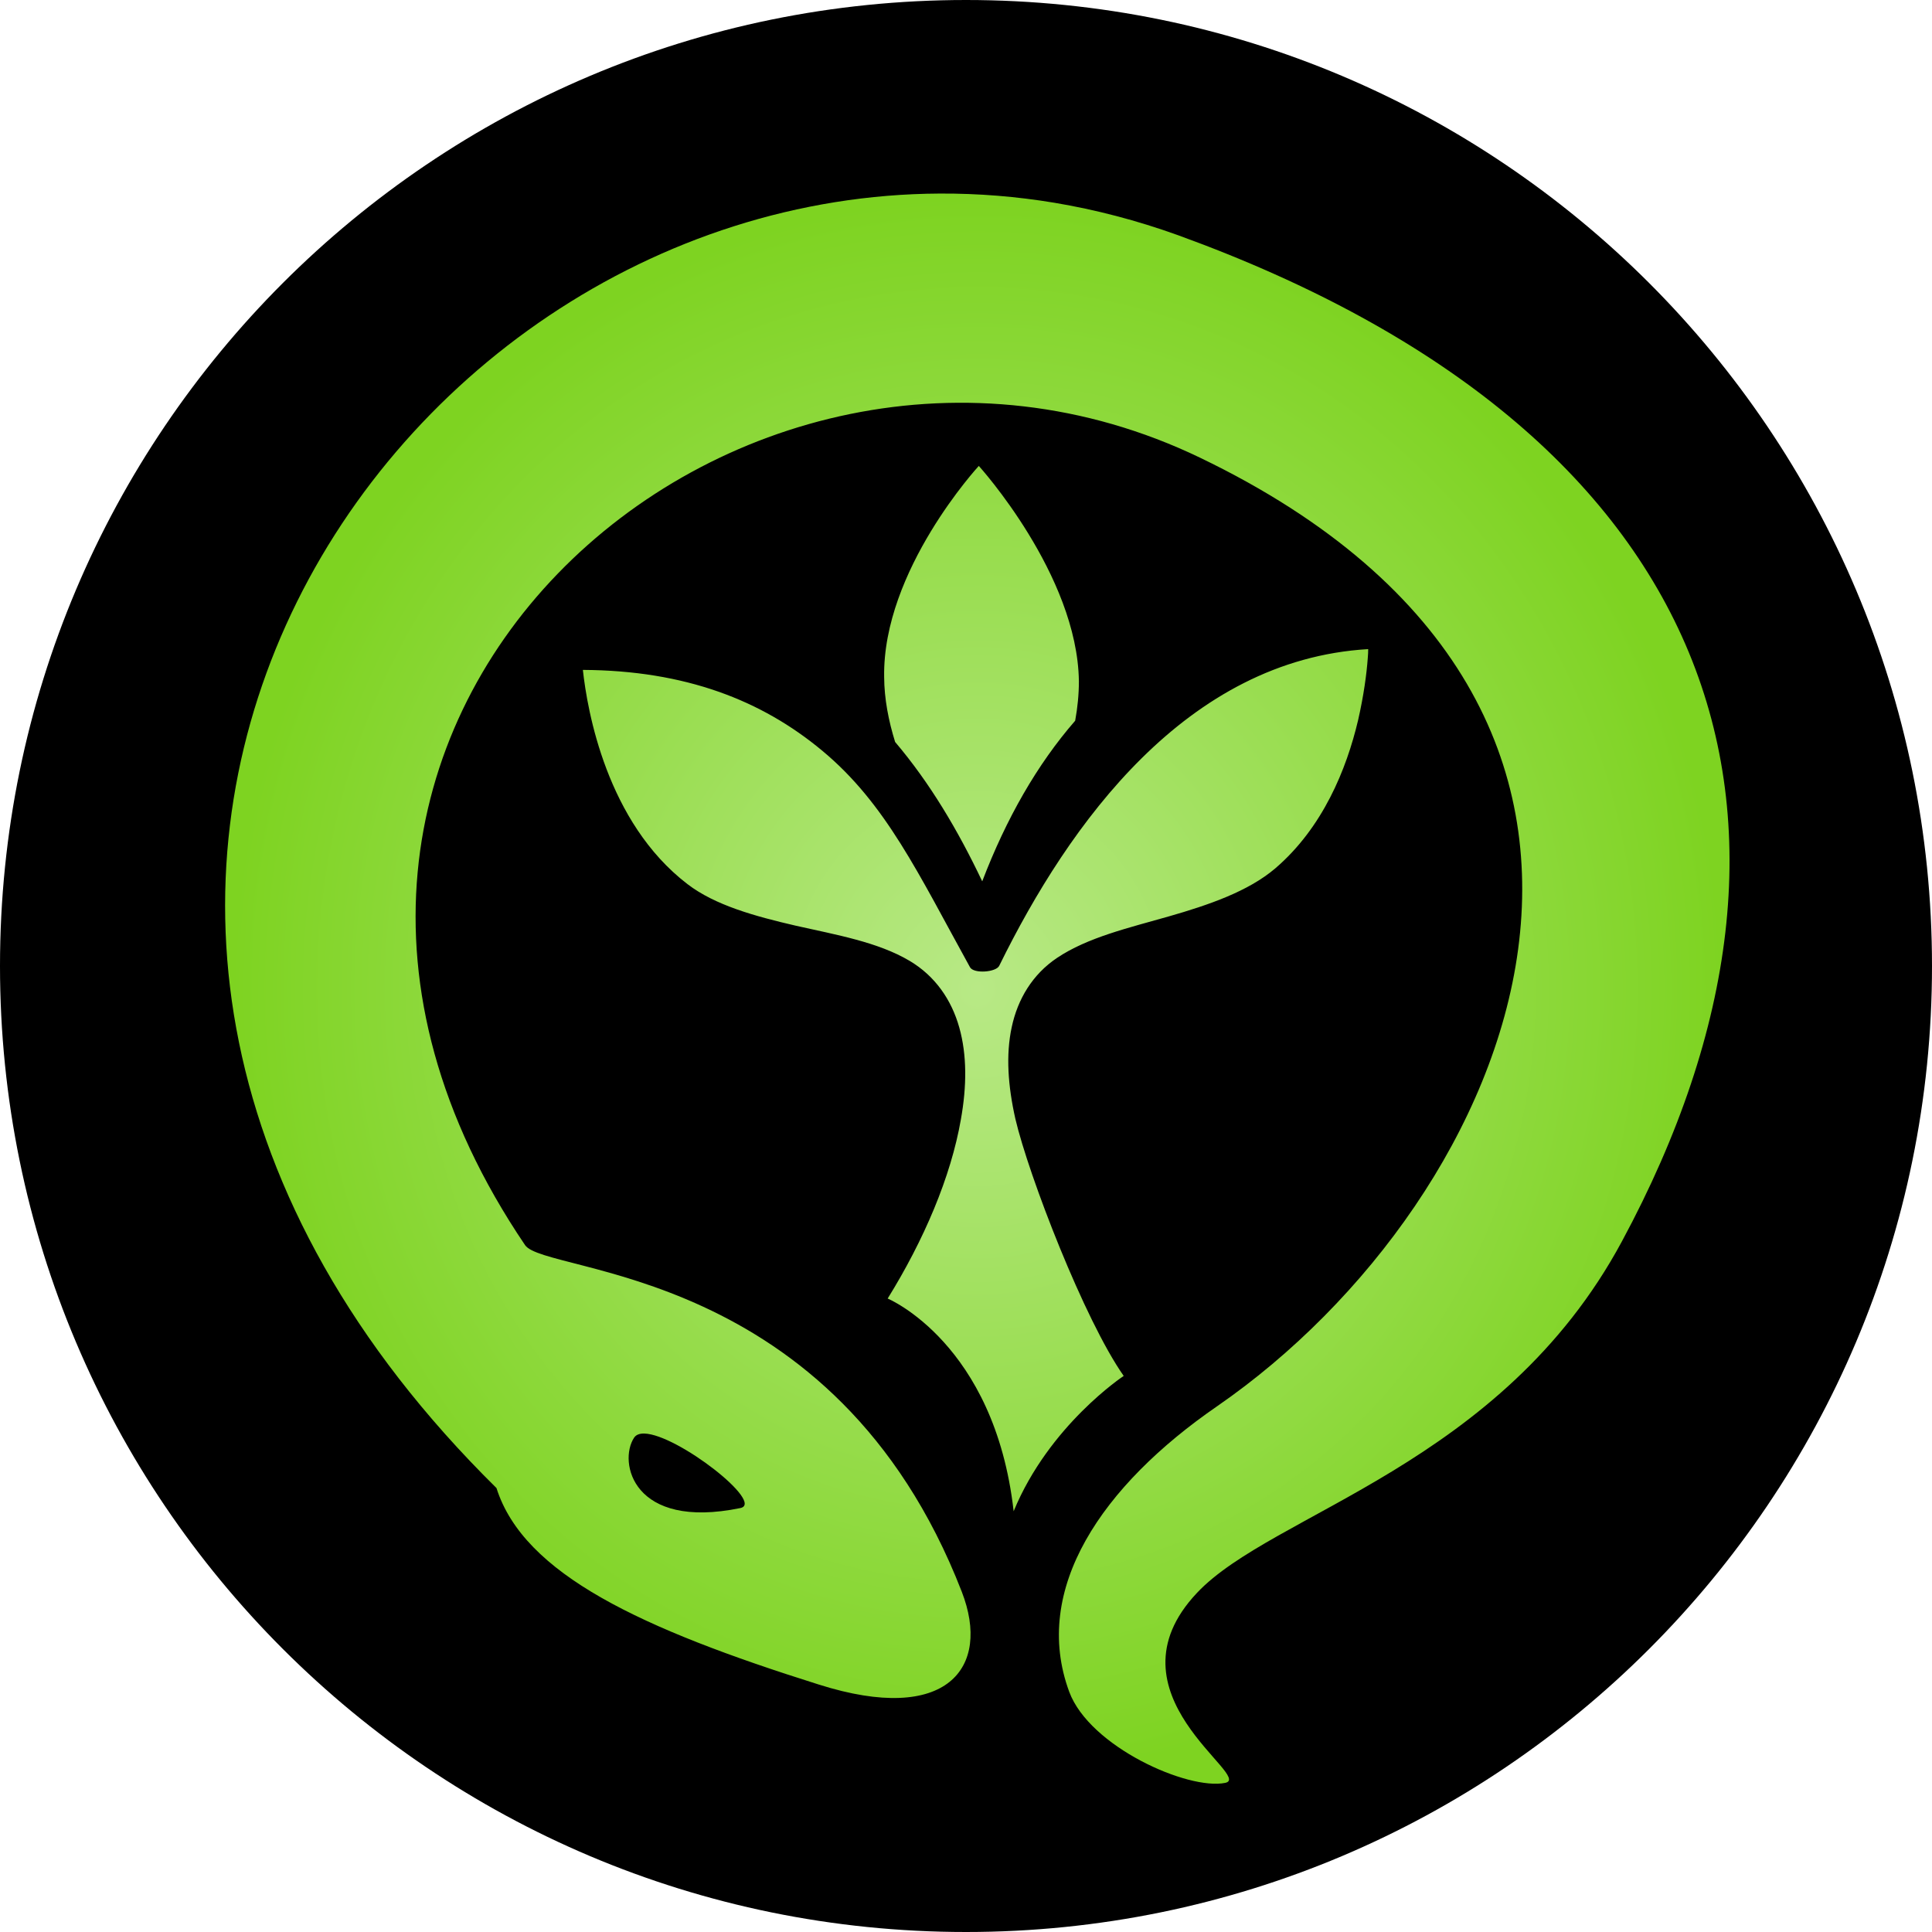
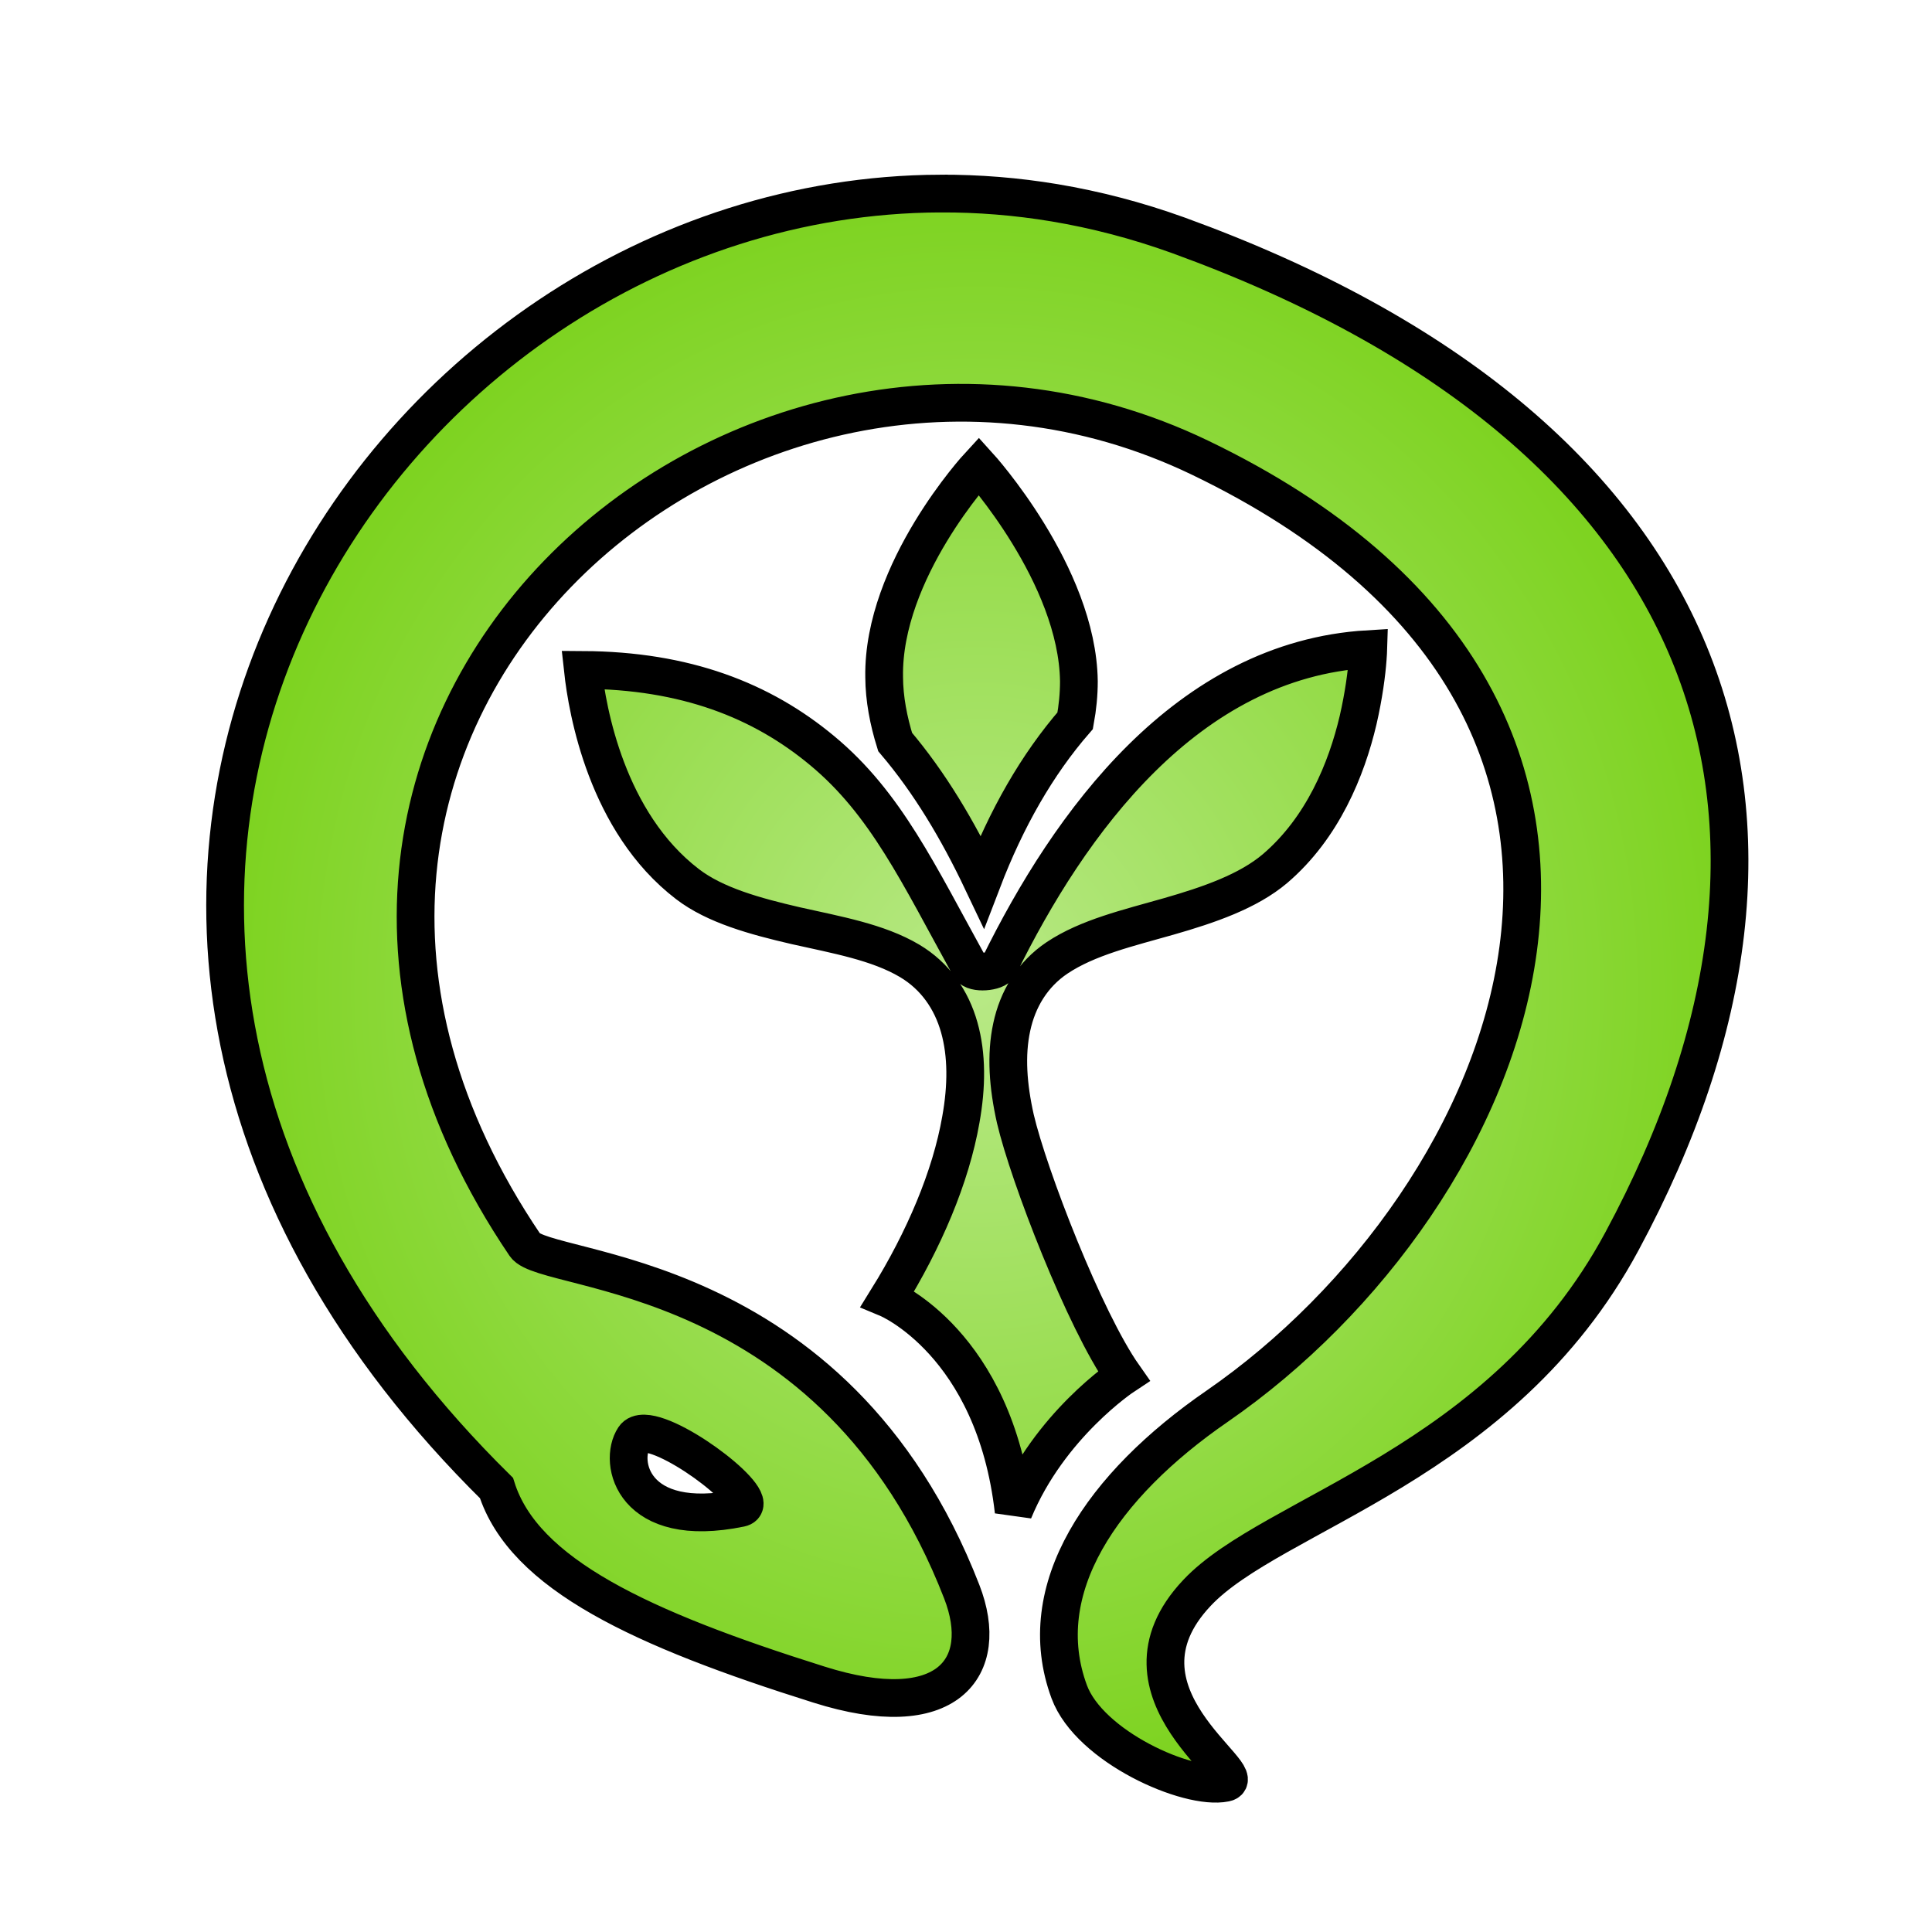
- <svg xmlns="http://www.w3.org/2000/svg" viewBox="0 0 512 512" style="height: 128px; width: 128px;">
-   <defs>
+ <svg xmlns="http://www.w3.org/2000/svg" viewBox="0 0 512 512" style="height: 128px; width: 128px;" id="svg2" version="1.1">
+   <defs id="defs4">
    <radialGradient id="gradient-1">
-       <stop offset="0%" stop-color="#b8e986" stop-opacity="1" />
-       <stop offset="100%" stop-color="#7ed321" stop-opacity="1" />
+       <stop offset="0%" stop-color="#b8e986" stop-opacity="1" id="stop7" />
+       <stop offset="100%" stop-color="#7ed321" stop-opacity="1" id="stop9" />
    </radialGradient>
  </defs>
-   <circle cx="256" cy="256" r="256" fill="#000" />
-   <g class="" style="touch-action: none;" transform="translate(3,6)">
-     <path fill="url(#gradient-1)" d="M245.003 21.882c-166.998.752-303.014 211.052-130.59 381.17 8.035 25.41 42.784 41.465 94.91 57.862 37.832 11.993 50.783-4.965 42.102-27.322-37.478-96.526-122.616-93.237-128.593-102.07C19.647 179.044 185.37 34.12 321.578 99.659c154.92 74.51 93.159 218.387 5.099 279.26-33.979 23.392-54.793 53.902-43.615 84.13 5.99 16.174 34.958 29.057 45.928 26.818 8.658-1.764-36.293-26.3-8.303-55.948 22.237-23.66 89.603-37.464 125.124-103.51 67.453-125.152 28.701-238.4-130.697-296.26-12.156-4.374-24.254-7.519-36.38-9.55a199.684 199.684 0 0 0-33.73-2.716zm11.434 80.2s-28.375 30.73-27.871 62.145c.03 6.434 1.304 12.957 3.231 19.139 10.2 12.01 18.472 25.93 25.648 41.036 7.086-18.501 16.129-34.364 27.367-47.29.711-3.9 1.096-7.74 1.096-11.625-.415-31.398-29.471-63.405-29.471-63.405zm114.657 53.941c-53.459 3.158-88.03 51.295-108.637 93.234-.89 1.912-7.449 2.436-8.6.46-15.21-27.53-24.758-48.212-43.555-63.807-17.79-14.795-40.236-23.601-70.45-23.764 1.305 11.993 7 44.86 30.808 63.08 8.125 6.24 19.924 9.474 31.904 12.245 11.92 2.684 24.163 4.803 33.503 10.348 7.531 4.477 12.334 11.475 14.618 19.614 2.283 8.108 2.224 17.314.475 27.07-2.937 16.945-10.912 35.58-21.557 52.747 0 0 31.488 13.12 37.093 62.636 10.436-25.351 32.407-39.849 32.407-39.849-11.563-16.442-27.99-58.99-31.903-75.712-2.165-9.62-2.847-18.769-1.068-26.997 1.75-8.212 6.079-15.505 13.343-20.383 9.014-6.035 21.022-8.822 32.852-12.2 11.86-3.397 23.394-7.37 31.34-14.1 14.054-12.008 21.05-29.25 24.46-43.718 1.661-7.25 2.521-13.715 2.847-18.31.12-1.127.09-1.72.12-2.594zM157.973 387.005c9.72.266 35.546 20.438 28.251 21.939-31.767 6.533-35.988-13.624-31.287-20.722.588-.887 1.647-1.254 3.036-1.217z" transform="translate(25.6, 25.6) scale(0.9, 0.9) rotate(0, 256, 256)" />
+   <g class="" style="touch-action:none;stroke:#000000;stroke-opacity:1;stroke-width:10;stroke-miterlimit:4;stroke-dasharray:none" transform="translate(3,6)" id="g13">
+     <path fill="url(#gradient-1)" d="M245.003 21.882c-166.998.752-303.014 211.052-130.59 381.17 8.035 25.41 42.784 41.465 94.91 57.862 37.832 11.993 50.783-4.965 42.102-27.322-37.478-96.526-122.616-93.237-128.593-102.07C19.647 179.044 185.37 34.12 321.578 99.659c154.92 74.51 93.159 218.387 5.099 279.26-33.979 23.392-54.793 53.902-43.615 84.13 5.99 16.174 34.958 29.057 45.928 26.818 8.658-1.764-36.293-26.3-8.303-55.948 22.237-23.66 89.603-37.464 125.124-103.51 67.453-125.152 28.701-238.4-130.697-296.26-12.156-4.374-24.254-7.519-36.38-9.55a199.684 199.684 0 0 0-33.73-2.716zm11.434 80.2s-28.375 30.73-27.871 62.145c.03 6.434 1.304 12.957 3.231 19.139 10.2 12.01 18.472 25.93 25.648 41.036 7.086-18.501 16.129-34.364 27.367-47.29.711-3.9 1.096-7.74 1.096-11.625-.415-31.398-29.471-63.405-29.471-63.405zm114.657 53.941c-53.459 3.158-88.03 51.295-108.637 93.234-.89 1.912-7.449 2.436-8.6.46-15.21-27.53-24.758-48.212-43.555-63.807-17.79-14.795-40.236-23.601-70.45-23.764 1.305 11.993 7 44.86 30.808 63.08 8.125 6.24 19.924 9.474 31.904 12.245 11.92 2.684 24.163 4.803 33.503 10.348 7.531 4.477 12.334 11.475 14.618 19.614 2.283 8.108 2.224 17.314.475 27.07-2.937 16.945-10.912 35.58-21.557 52.747 0 0 31.488 13.12 37.093 62.636 10.436-25.351 32.407-39.849 32.407-39.849-11.563-16.442-27.99-58.99-31.903-75.712-2.165-9.62-2.847-18.769-1.068-26.997 1.75-8.212 6.079-15.505 13.343-20.383 9.014-6.035 21.022-8.822 32.852-12.2 11.86-3.397 23.394-7.37 31.34-14.1 14.054-12.008 21.05-29.25 24.46-43.718 1.661-7.25 2.521-13.715 2.847-18.31.12-1.127.09-1.72.12-2.594zM157.973 387.005c9.72.266 35.546 20.438 28.251 21.939-31.767 6.533-35.988-13.624-31.287-20.722.588-.887 1.647-1.254 3.036-1.217z" transform="translate(25.6, 25.6) scale(0.9, 0.9) rotate(0, 256, 256)" id="path15" style="stroke:#000000;stroke-opacity:1;stroke-width:11.111;stroke-miterlimit:4;stroke-dasharray:none" />
  </g>
</svg>
